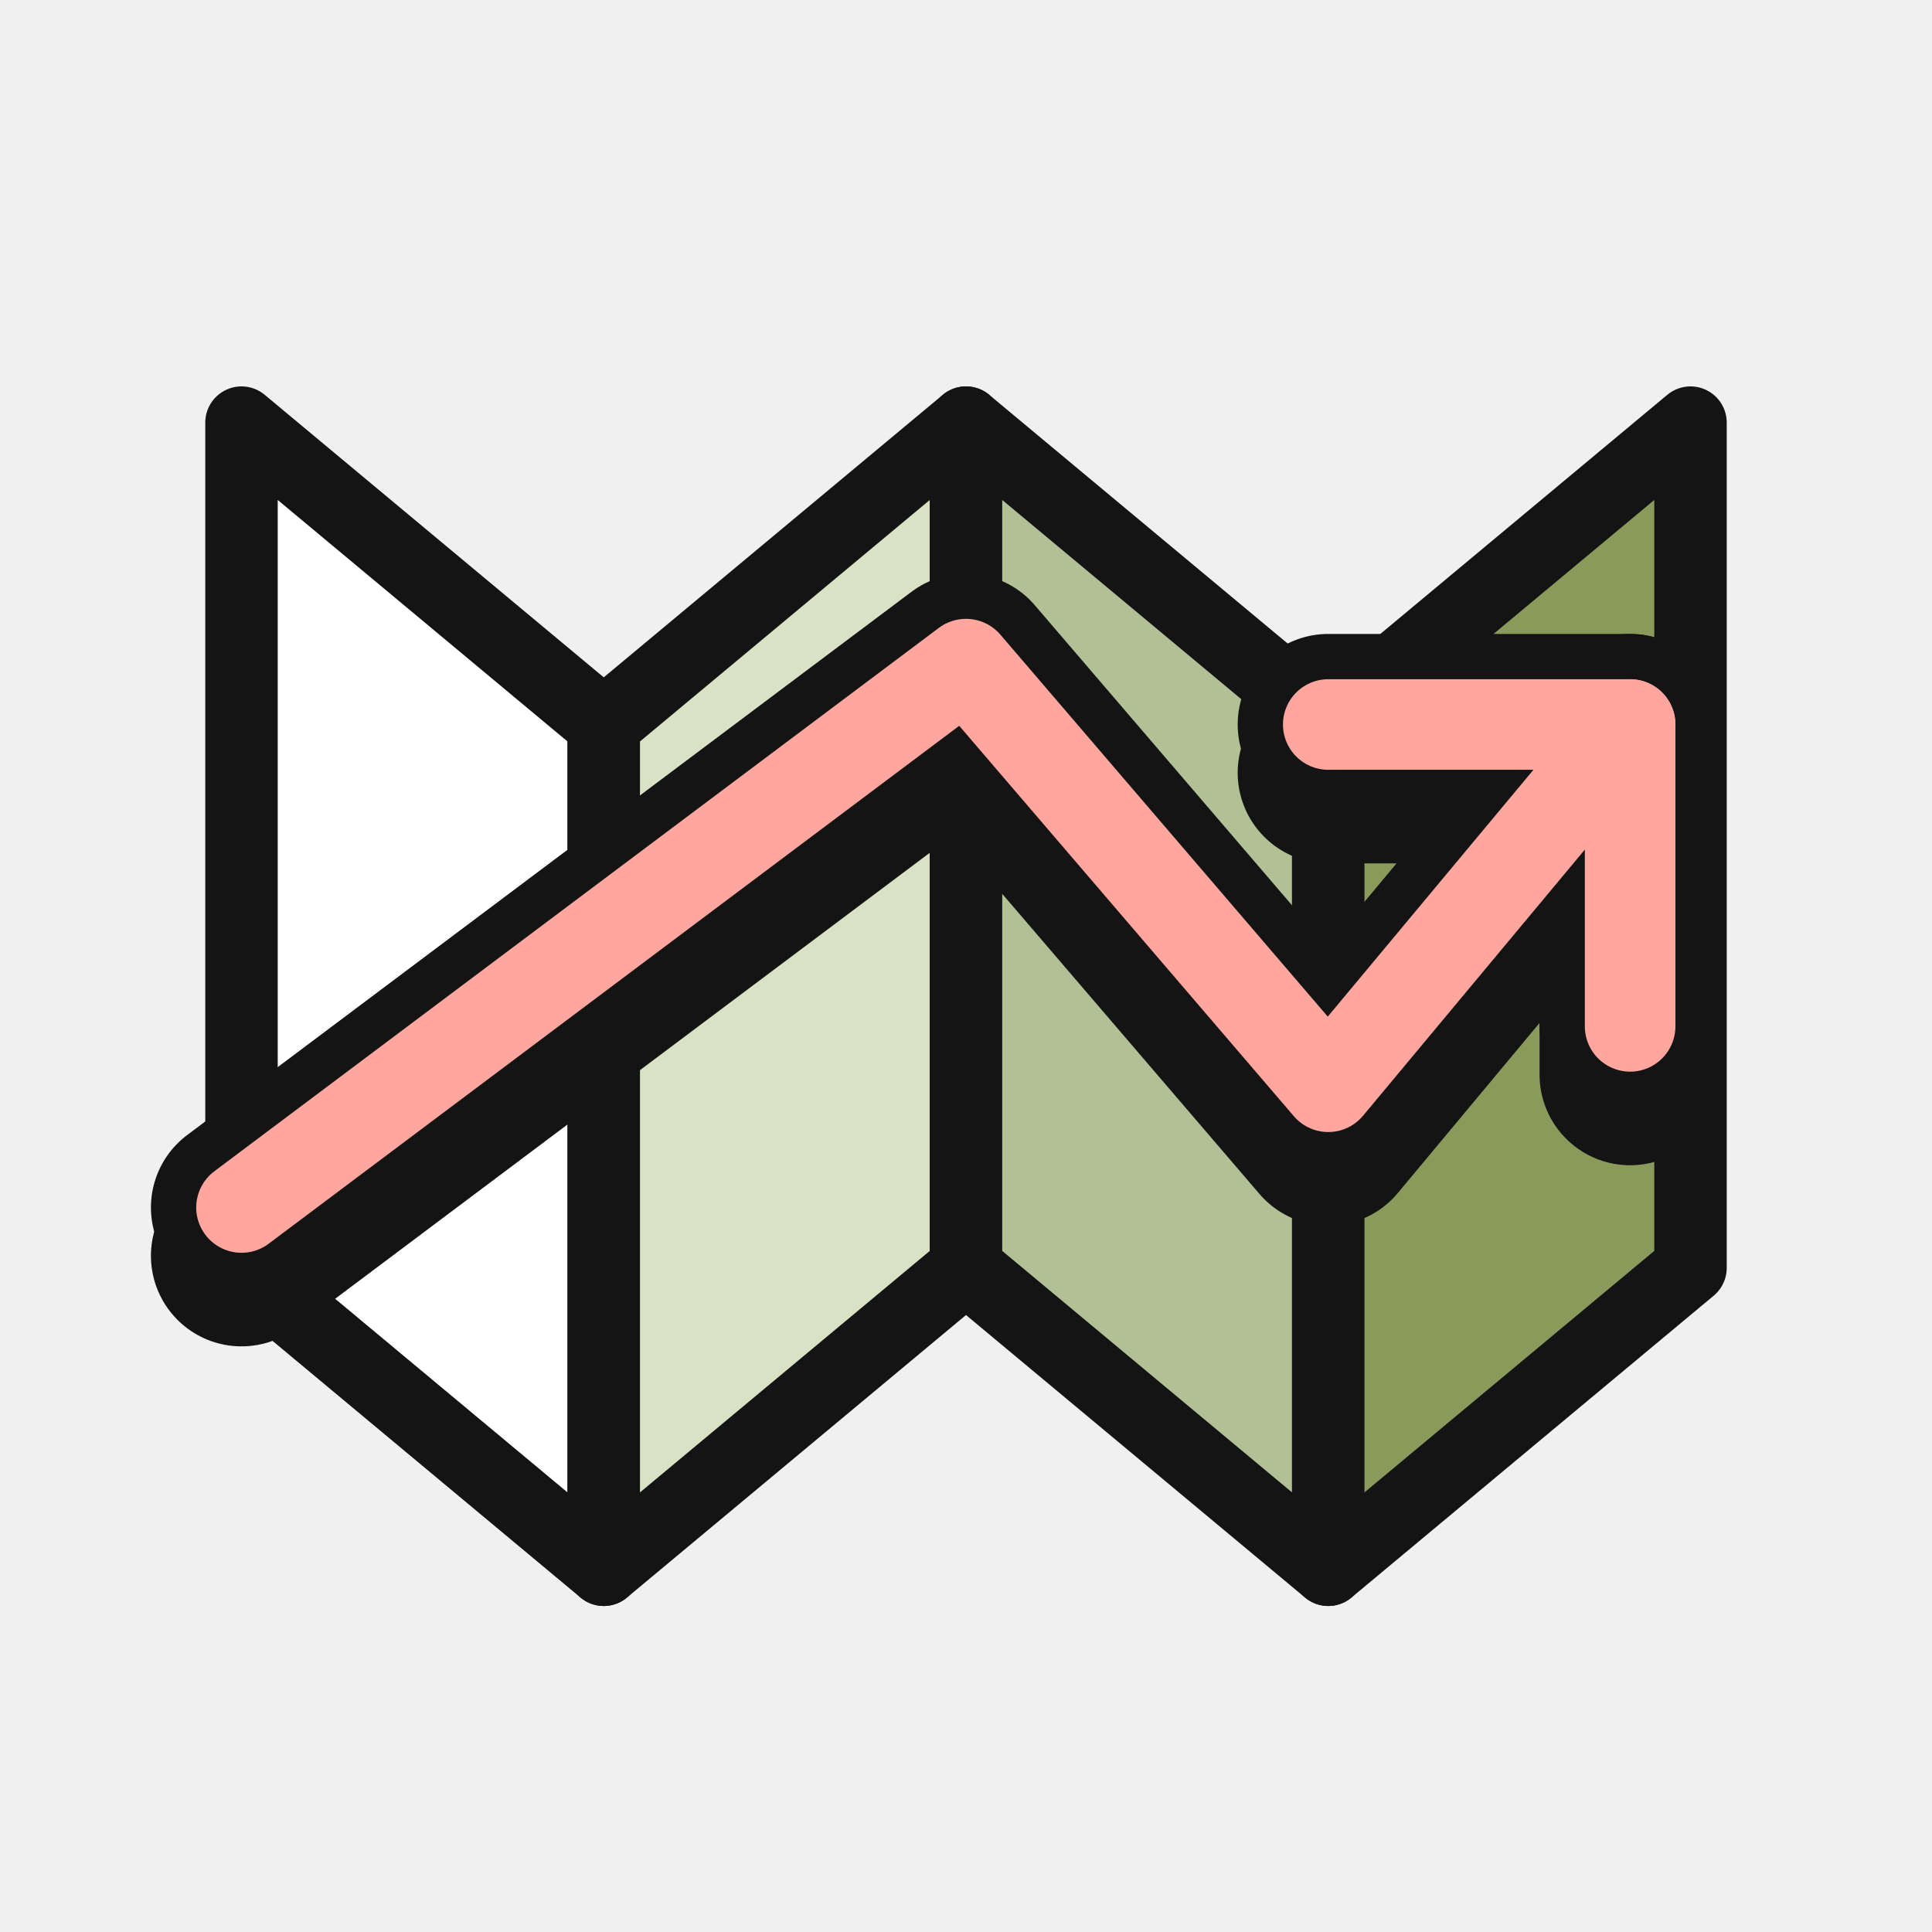
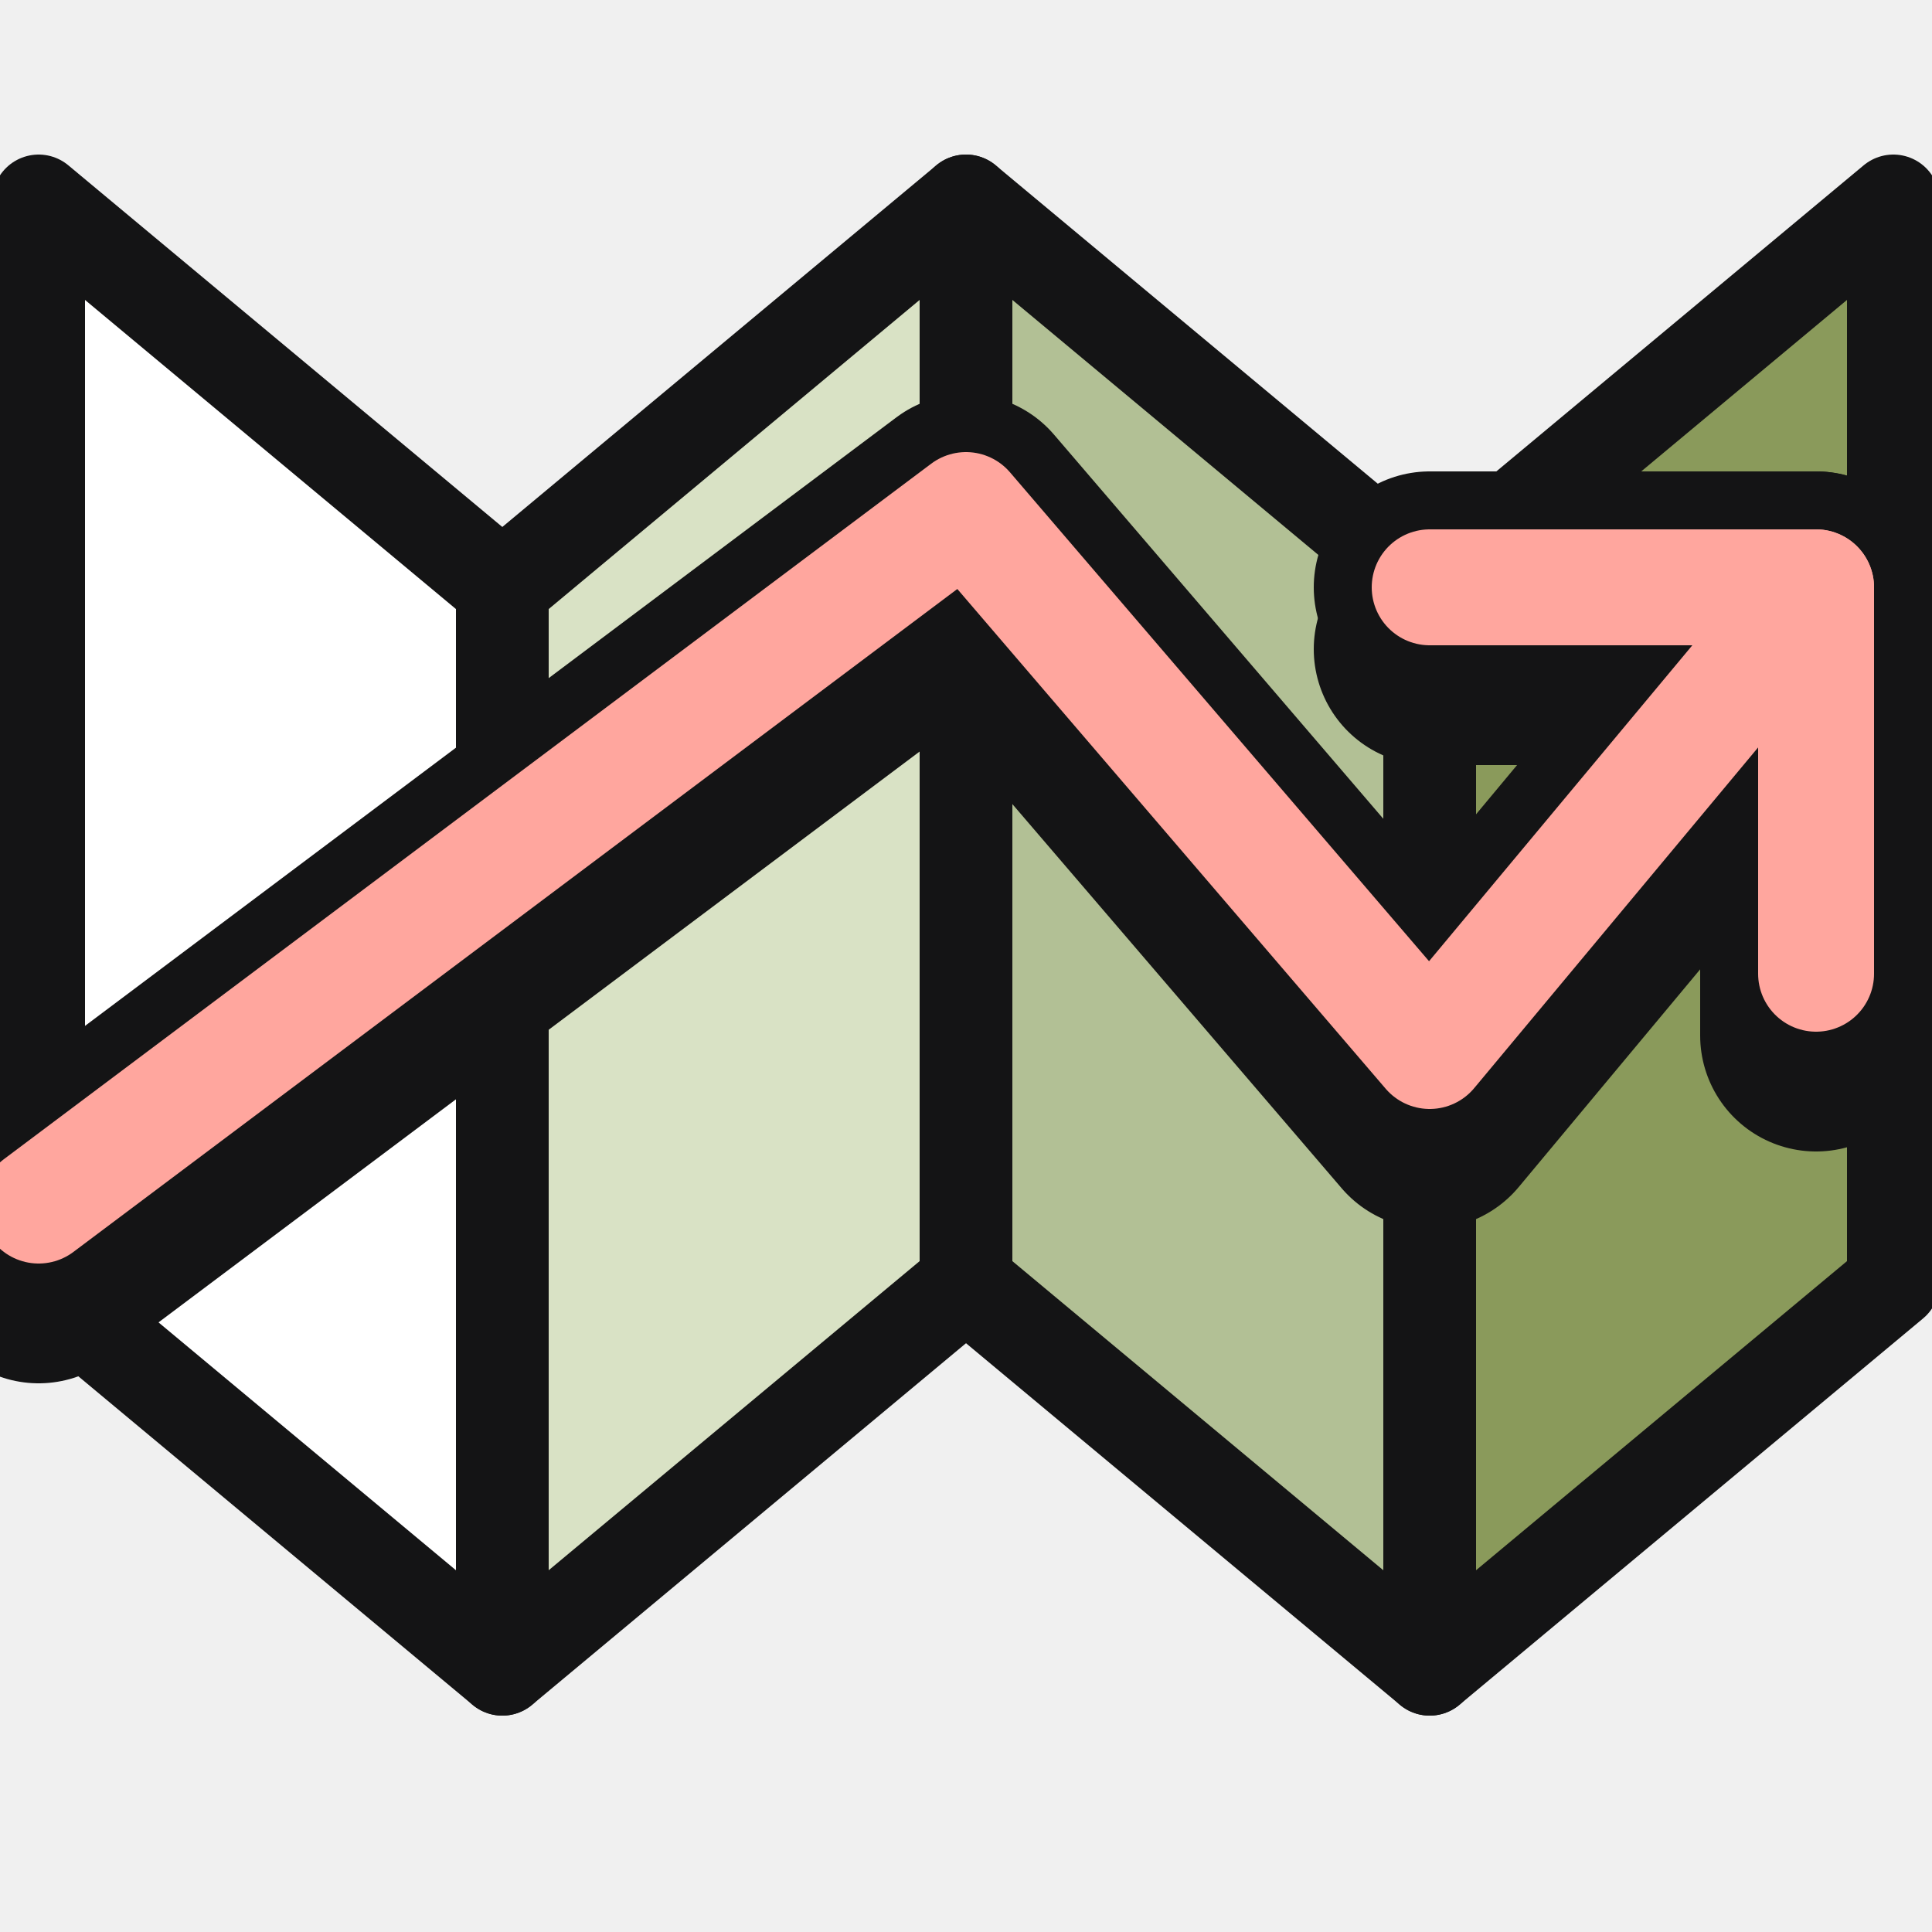
- <svg xmlns="http://www.w3.org/2000/svg" viewBox="0 0 32 32" width="32" height="32" fill="none">
+ <svg xmlns="http://www.w3.org/2000/svg" viewBox="3.5 4.4 25 25" width="32" height="32" fill="none">
  <path d="M4 7L10 12V26L4 21Z" fill="#FFFFFF" stroke="#141415" stroke-width="1.2" stroke-linejoin="round" />
  <path d="M10 12L16 7V21L10 26Z" fill="#D9E2C5" stroke="#141415" stroke-width="1.2" stroke-linejoin="round" />
  <path d="M16 7L22 12V26L16 21Z" fill="#B2C095" stroke="#141415" stroke-width="1.2" stroke-linejoin="round" />
  <path d="M22 12L28 7V21L22 26Z" fill="#8A9A5B" stroke="#141415" stroke-width="1.2" stroke-linejoin="round" />
  <g transform="translate(0, 0.8)">
    <path d="M4 20L16 11L22 18L27 12" stroke="#141415" stroke-width="3" stroke-linecap="round" stroke-linejoin="round" fill="none" />
    <path d="M22 12H27V17" stroke="#141415" stroke-width="3" stroke-linecap="round" stroke-linejoin="round" fill="none" />
  </g>
  <path d="M4 20L16 11L22 18L27 12" stroke="#141415" stroke-width="3" stroke-linecap="round" stroke-linejoin="round" fill="none" />
  <path d="M22 12H27V17" stroke="#141415" stroke-width="3" stroke-linecap="round" stroke-linejoin="round" fill="none" />
  <path d="M4 20L16 11L22 18L27 12" stroke="#FFA69E" stroke-width="1.5" stroke-linecap="round" stroke-linejoin="round" fill="none" />
  <path d="M22 12H27V17" stroke="#FFA69E" stroke-width="1.5" stroke-linecap="round" stroke-linejoin="round" fill="none" />
</svg>
